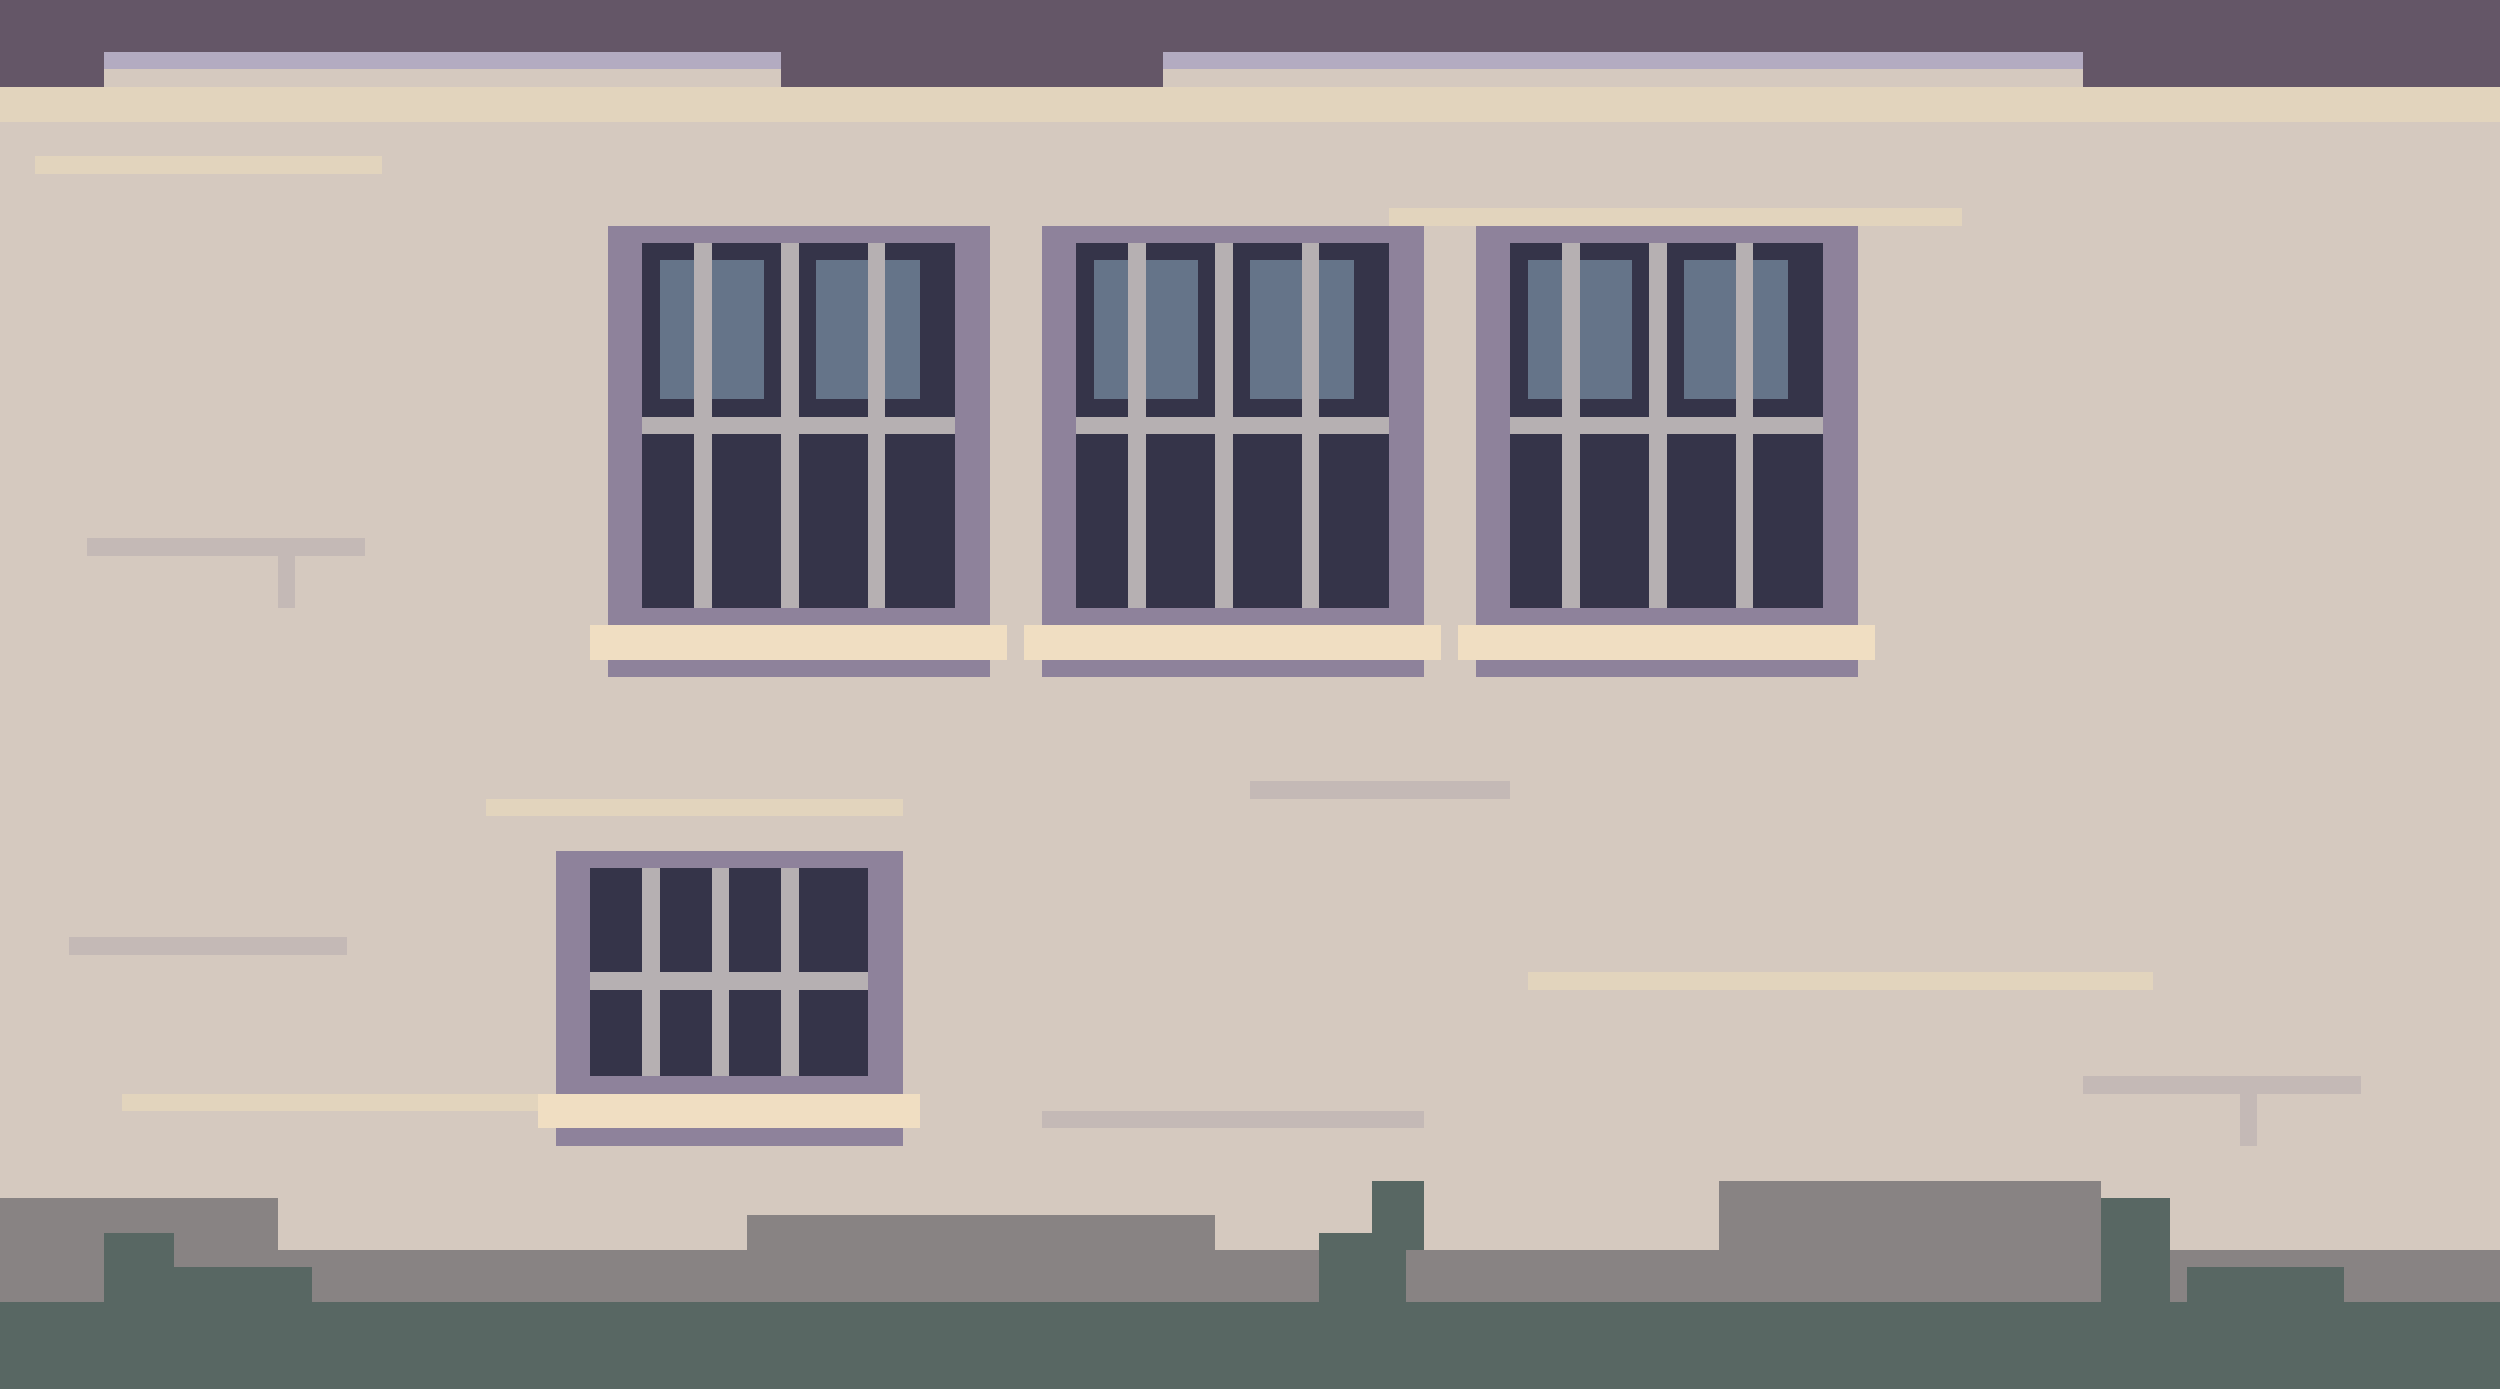
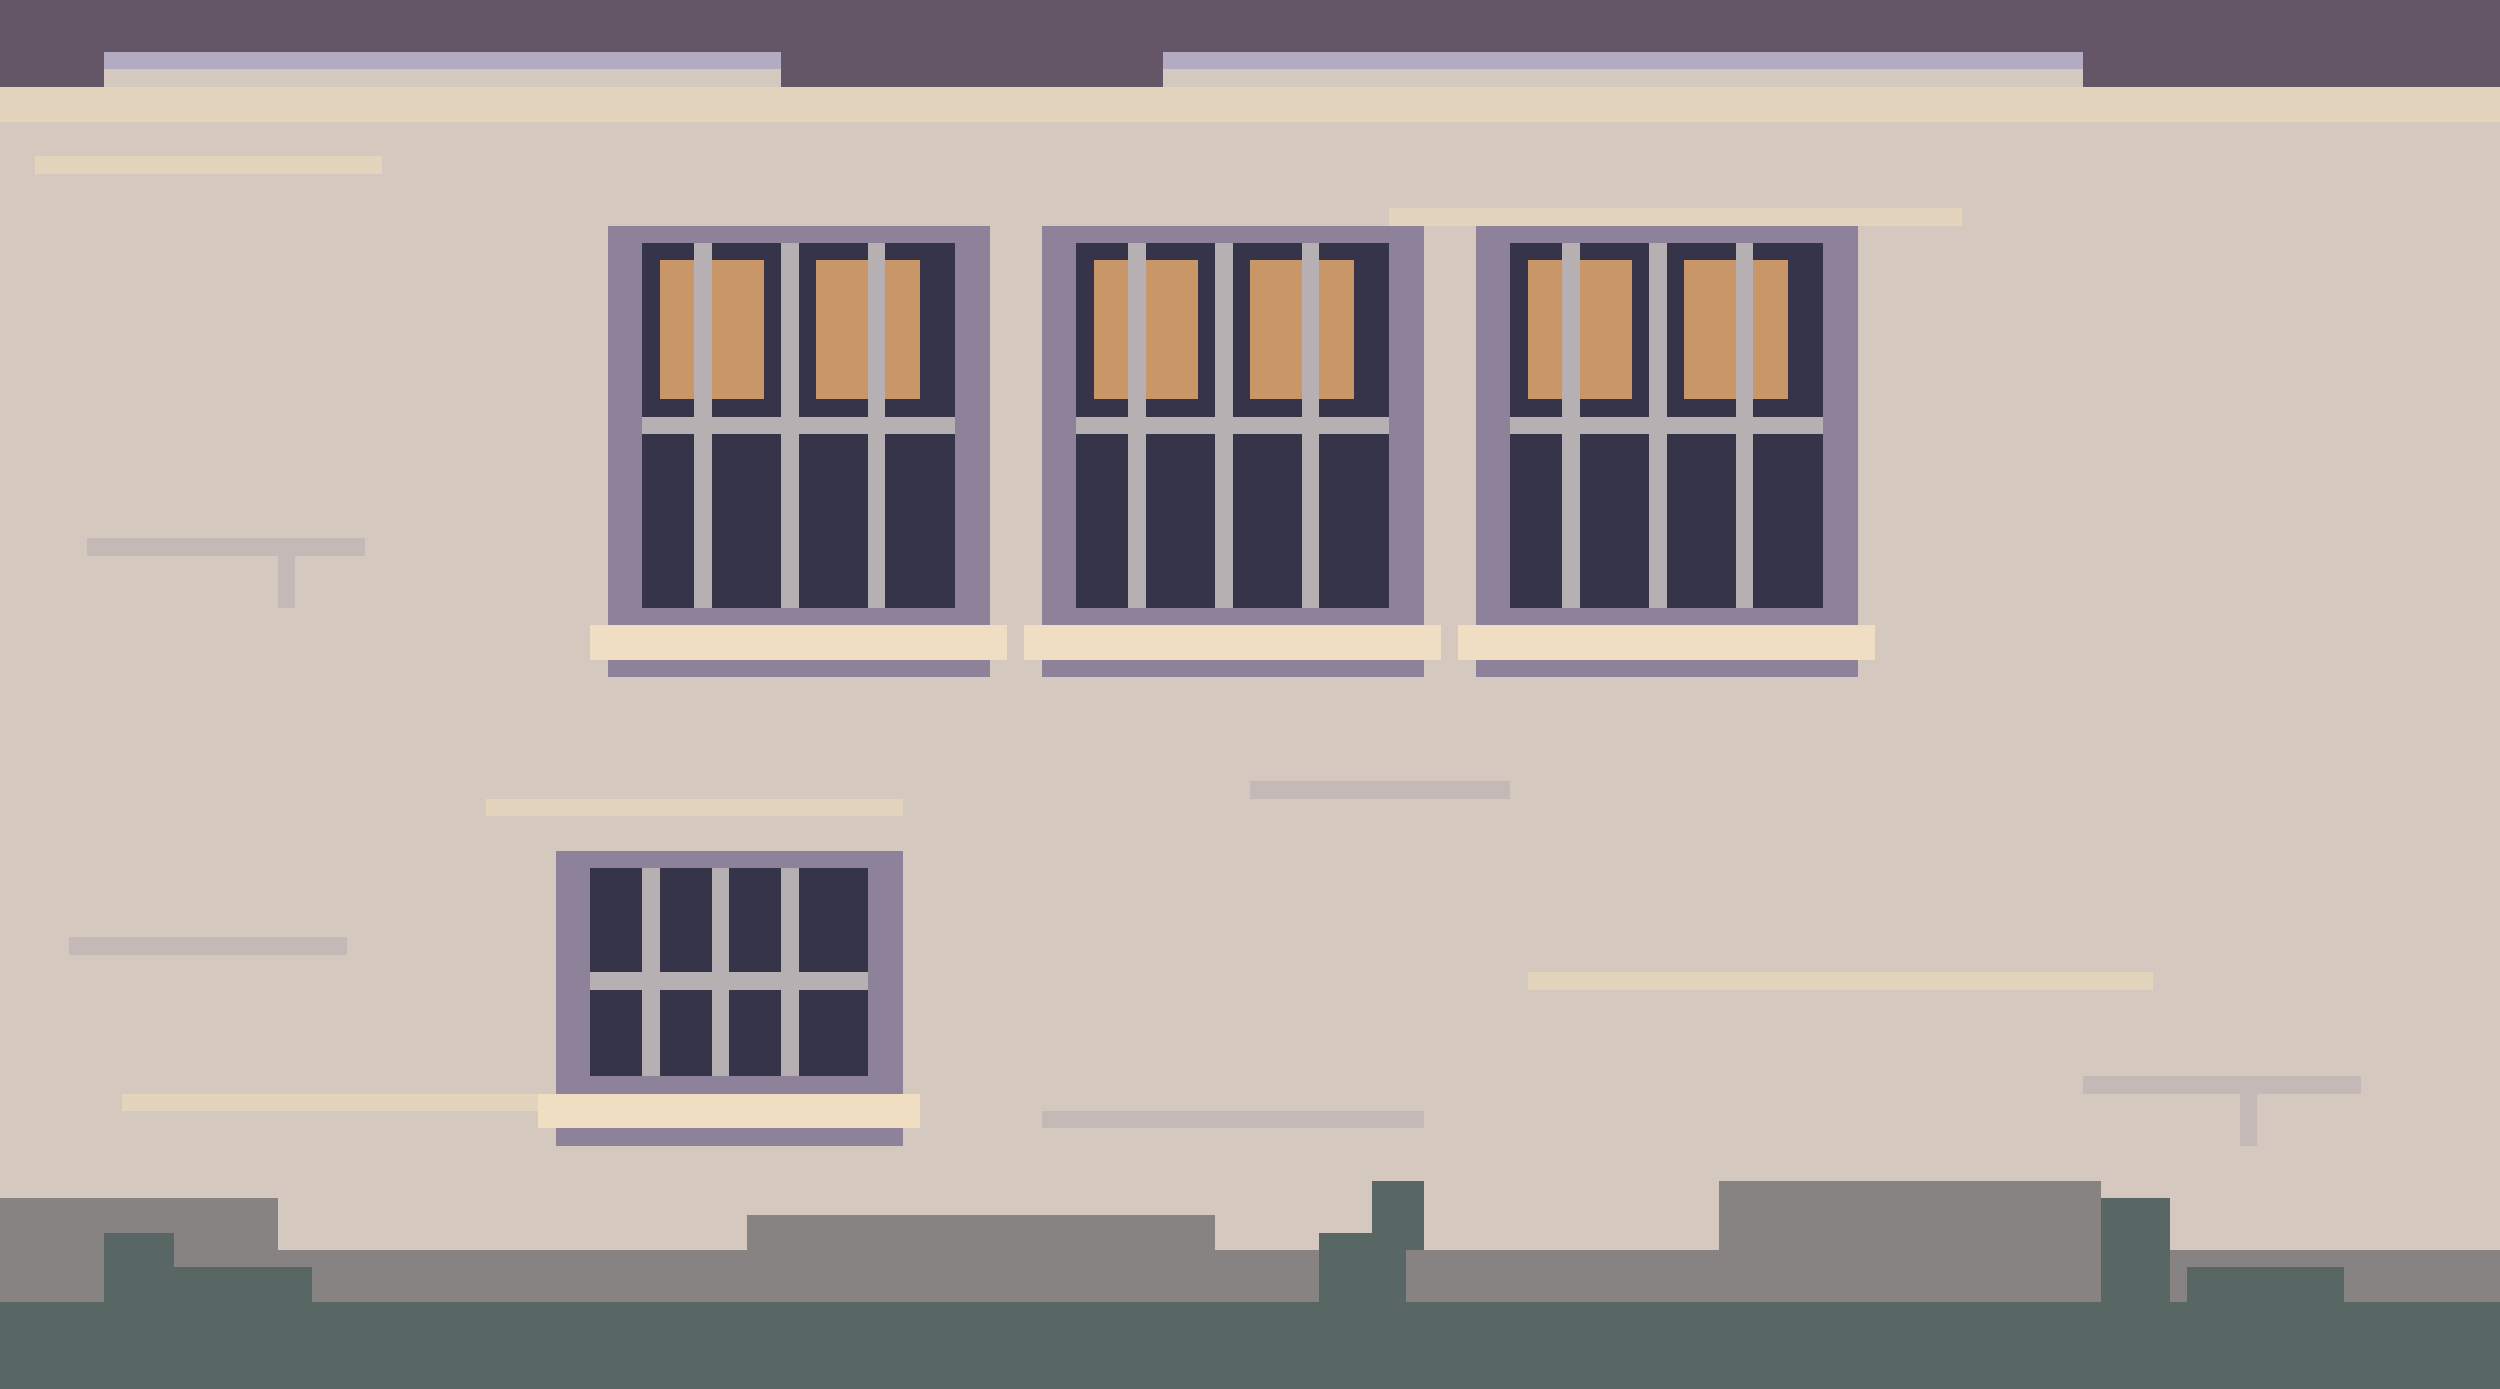
<svg xmlns="http://www.w3.org/2000/svg" width="144" height="80" viewBox="0 0 144 80" shape-rendering="crispEdges">
  <path fill="#b3abc1" d="M0 0h144v80H0z" />
  <path fill="#d5c9bf" d="M0 4h144v68H0z" />
  <path fill="#e2d4bd" d="M0 5h144v2H0zM2 9h20v1H2zM80 12h33v1H80zM28 46h24v1H28zM88 56h36v1H88zM7 63h25v1H7z" />
  <path fill="#c4b9b6" d="M5 31h16v1H5zM16 32h1v3h-1zM72 45h15v1H72zM120 62h16v1h-16zM129 63h1v3h-1zM4 54h16v1H4zM60 64h22v1H60z" />
  <path fill="#645667" d="M0 0h144v3H0zM0 3h6v2H0zM45 3h22v2H45zM120 3h24v2h-24z" />
  <g fill="#8e829b">
    <path d="M35 13h22v26H35zM60 13h22v26H60zM85 13h22v26H85zM32 49h20v17H32z" />
  </g>
  <g fill="#353449">
    <path d="M37 14h18v21H37zM62 14h18v21H62zM87 14h18v21H87zM34 50h16v12H34z" />
  </g>
-   <g fill="#657489">
+   <g fill="#c89667">
    <path d="M38 15h6v8h-6zM47 15h6v8h-6zM63 15h6v8h-6zM72 15h6v8h-6zM88 15h6v8h-6zM97 15h6v8h-6z" />
  </g>
  <g fill="#b6b0b2">
    <path d="M40 14h1v21h-1zM45 14h1v21h-1zM50 14h1v21h-1zM37 24h18v1H37zM65 14h1v21h-1zM70 14h1v21h-1zM75 14h1v21h-1zM62 24h18v1H62zM90 14h1v21h-1zM95 14h1v21h-1zM100 14h1v21h-1zM87 24h18v1H87zM37 50h1v12h-1zM41 50h1v12h-1zM45 50h1v12h-1zM34 56h16v1H34z" />
  </g>
  <path fill="#f0dec2" d="M34 36h24v2H34zM59 36h24v2H59zM84 36h24v2H84zM31 63h22v2H31z" />
  <path fill="#888383" d="M0 72h144v8H0zM0 69h16v3H0zM43 70h27v3H43zM99 68h22v5H99z" />
  <path fill="#586763" d="M0 75h144v5H0zM6 71h4v6H6zM10 73h8v4h-8zM76 71h5v5h-5zM79 68h3v4h-3zM121 69h4v9h-4zM126 73h9v7h-9z" />
</svg>
